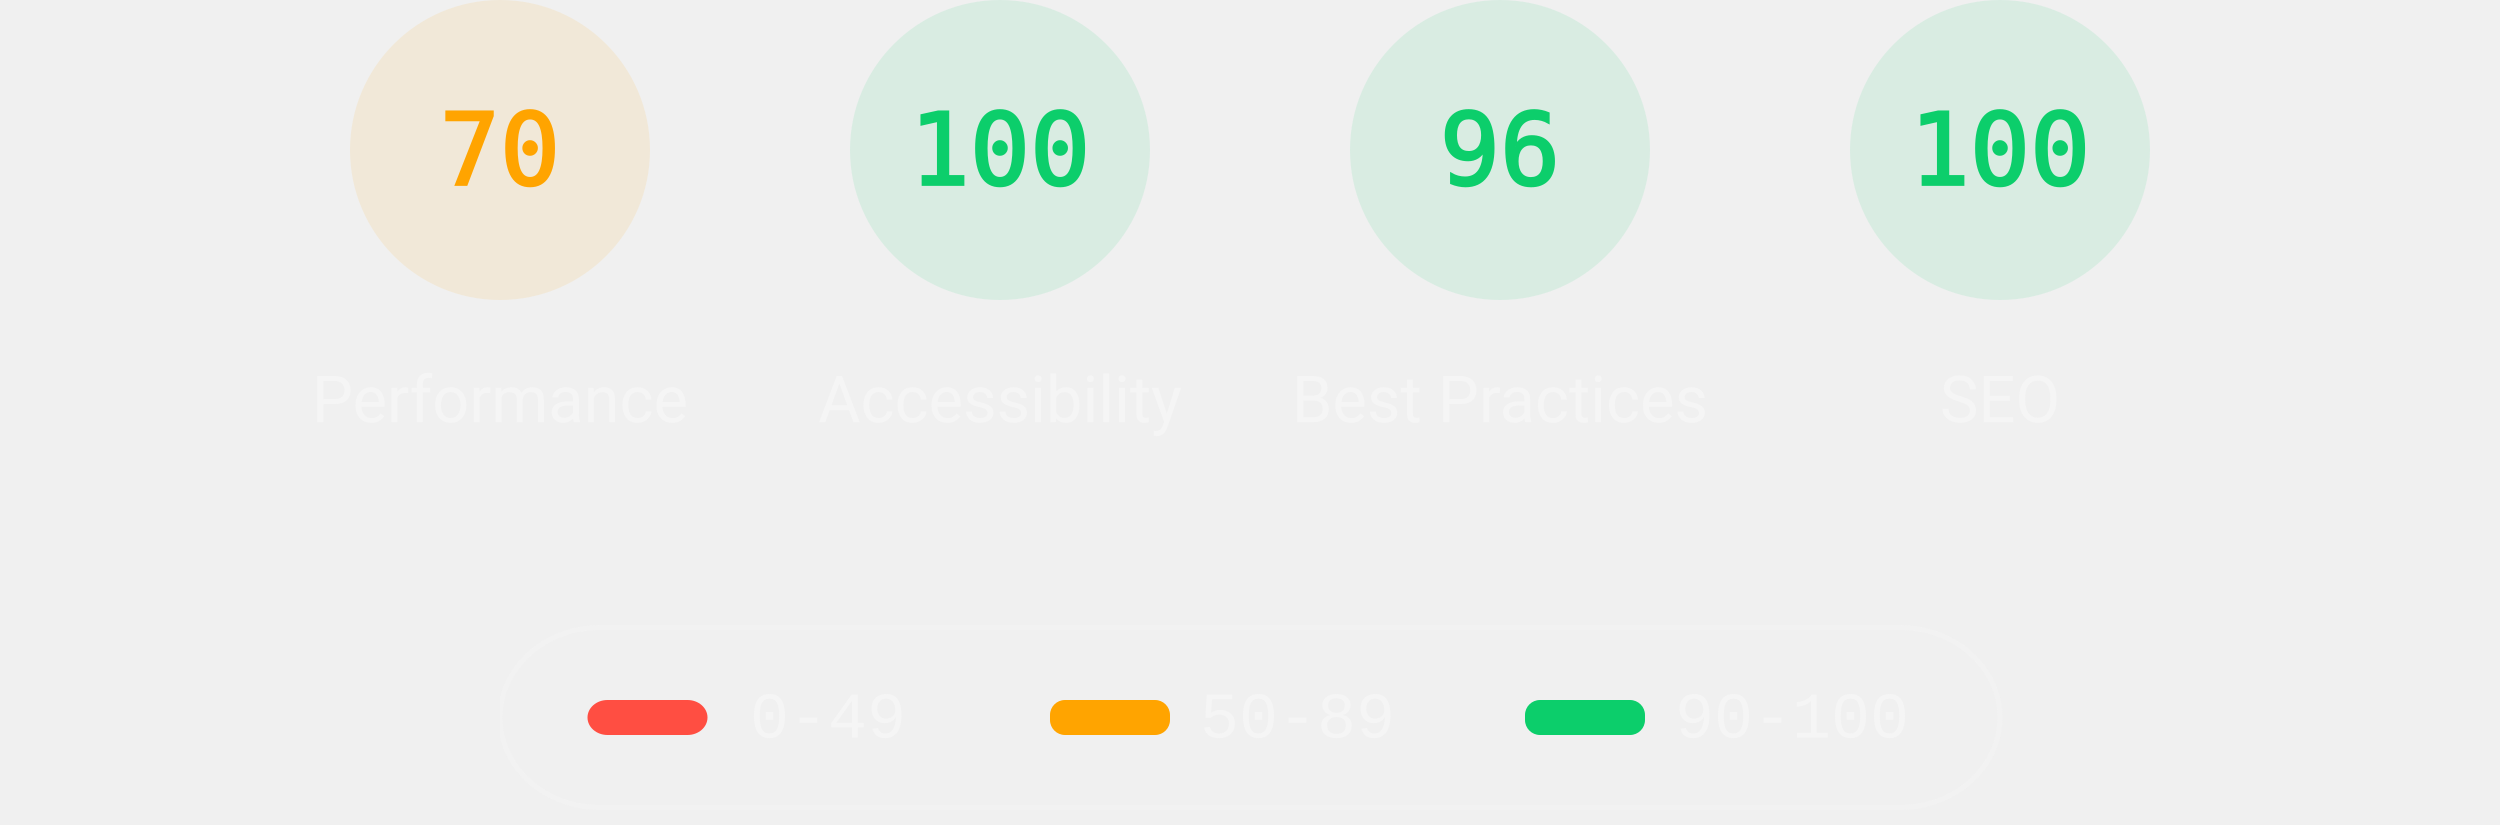
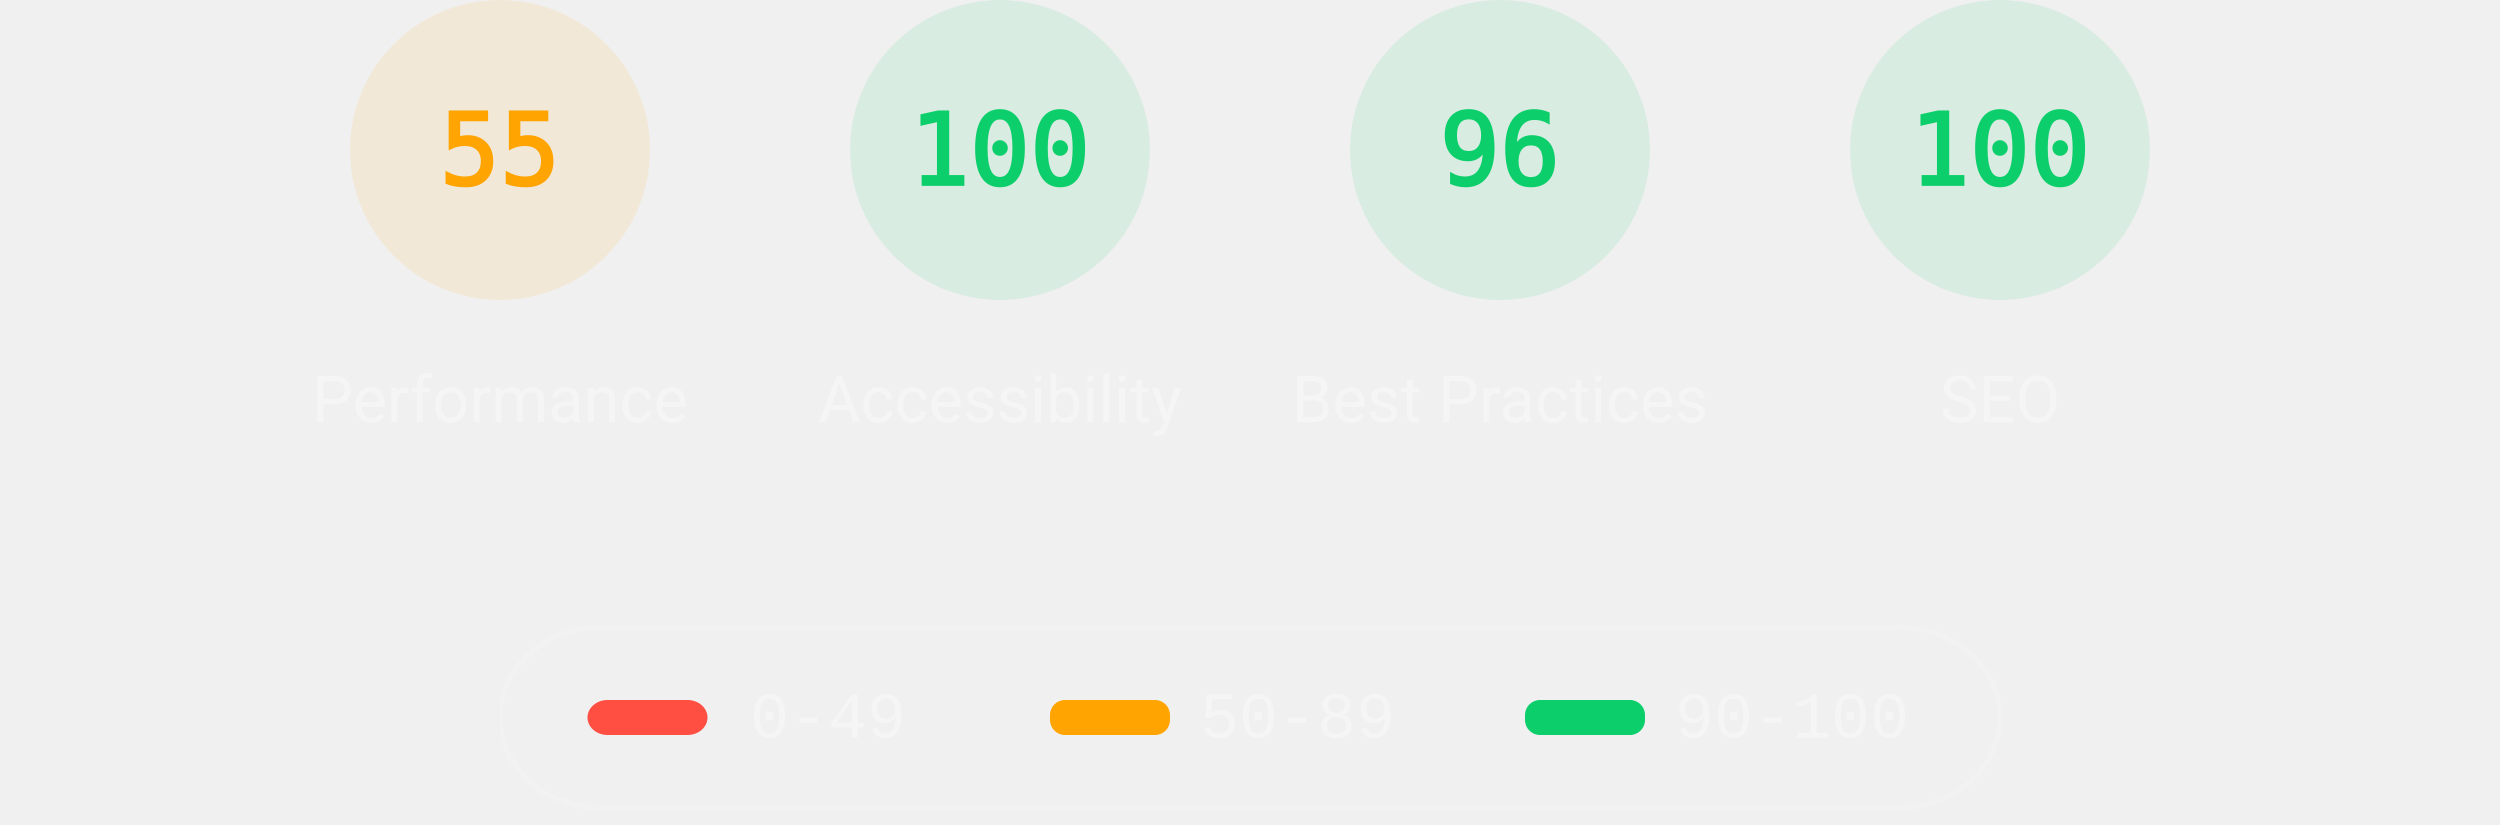
<svg xmlns="http://www.w3.org/2000/svg" class="theme--dark" fill="none" width="1000" height="330">
  <style>
			.gauge-base {
				opacity: 0.1
			}

			.gauge-arc {
				fill: none;
				animation-delay: 250ms;
				stroke-linecap: round;
				transform: rotate(-90deg);
				transform-origin: 100px 60px;
				animation: load-gauge 1s ease forwards
			}

			.guage-text {
				font-size: 40px;
				font-family: monospace;
				text-align: center
			}

			.guage-red {
				color: #ff4e42;
				fill: #ff4e42;
				stroke: #ff4e42
			}
			.guage-orange {
				color: #ffa400;
				fill: #ffa400;
				stroke: #ffa400
			}
			.guage-green {
				color: #0cce6b;
				fill: #0cce6b;
				stroke: #0cce6b
			}
			.theme--agnostic .guage-undefined {
				color: #5c5c5c;
				fill: #5c5c5c;
				stroke: #5c5c5c
			}
			.theme--light .guage-undefined {
				color: #1e1e1e;
				fill: #1e1e1e;
				stroke: #1e1e1e
			}
			.theme--dark .guage-undefined {
				color: #f5f5f5;
				fill: #f5f5f5;
				stroke: #f5f5f5
			}

			.guage-title {
				stroke: none;
				font-size: 26px;
				line-height: 26px;
				font-family: Roboto, Halvetica, Arial, sans-serif
			}
			.metric.guage-title {
				font-family: 'Courier New', Courier, monospace
			}
			.theme--agnostic .guage-title {
				color: #737373;
				fill: #737373
			}
			.theme--light .guage-title {
				color: #212121;
				fill: #212121
			}
			.theme--dark .guage-title {
				color: #f5f5f5;
				fill: #f5f5f5
			}

			@keyframes load-gauge {
				from {
					stroke-dasharray: 0 352.858
				}
			}
			.lh-gauge--pwa__disc {
				fill: #e0e0e0
			}
			.lh-gauge--pwa__logo {
				position: relative;
				fill: #b0b0b0
			}
			.lh-gauge--pwa__invisible {
				display: none
			}
			.lh-gauge--pwa__visible {
				display: inline
			}
			.guage-invisible {
				display: none
			}
			.lh-gauge--pwa__logo--primary-color {
				fill: #304ffe
			}
			.theme--agnostic .lh-gauge--pwa__logo--secondary-color {
				fill: #787878
			}
			.theme--light .lh-gauge--pwa__logo--secondary-color {
				fill: #3d3d3d
			}
			.theme--dark .lh-gauge--pwa__logo--secondary-color {
				fill: #d8b6b6
			}
			.theme--light #svg_2 {
				stroke: #00000022
			}
			.theme--agnostic #svg_2 {
				stroke: #616161
			}
			.theme--light #svg_2 {
				stroke: #00000022
			}
			.theme--dark #svg_2 {
				stroke: #f5f5f566
			}
		</style>
  <svg class="guage-div guage-perf guage-orange" viewBox="0 0 200 200" width="200" height="200" x="100" y="0">
    <circle class="gauge-base" r="56" cx="100" cy="60" stroke-width="8" />
-     <circle class="gauge-arc guage-arc-1" r="56" cx="100" cy="60" stroke-width="8" style="stroke-dasharray: 246.301, 351.858;" />
-     <text class="guage-text" x="100px" y="60px" alignment-baseline="central" dominant-baseline="central" text-anchor="middle">70</text>
+     <circle class="gauge-arc guage-arc-1" r="56" cx="100" cy="60" stroke-width="8" style="stroke-dasharray: 193.522, 351.858;" />
+     <text class="guage-text" x="100px" y="60px" alignment-baseline="central" dominant-baseline="central" text-anchor="middle">55</text>
    <text class="guage-title" x="100px" y="160px" alignment-baseline="central" dominant-baseline="central" text-anchor="middle">Performance</text>
  </svg>
  <svg class="guage-div guage-acc guage-green" viewBox="0 0 200 200" width="200" height="200" x="300" y="0">
    <circle class="gauge-base" r="56" cx="100" cy="60" stroke-width="8" />
    <circle class="gauge-arc guage-arc-2" r="56" cx="100" cy="60" stroke-width="8" style="stroke-dasharray: 351.858, 351.858;" />
    <text class="guage-text" x="100px" y="60px" alignment-baseline="central" dominant-baseline="central" text-anchor="middle">100</text>
    <text class="guage-title" x="100px" y="160px" alignment-baseline="central" dominant-baseline="central" text-anchor="middle">Accessibility</text>
  </svg>
  <svg class="guage-div guage-best guage-green" viewBox="0 0 200 200" width="200" height="200" x="500" y="0">
    <circle class="gauge-base" r="56" cx="100" cy="60" stroke-width="8" />
    <circle class="gauge-arc guage-arc-3" r="56" cx="100" cy="60" stroke-width="8" style="stroke-dasharray: 337.784, 351.858;" />
    <text class="guage-text" x="100px" y="60px" alignment-baseline="central" dominant-baseline="central" text-anchor="middle">96</text>
    <text class="guage-title" x="100px" y="160px" alignment-baseline="central" dominant-baseline="central" text-anchor="middle">Best Practices</text>
  </svg>
  <svg class="guage-div guage-seo guage-green" viewBox="0 0 200 200" width="200" height="200" x="700" y="0">
    <circle class="gauge-base" r="56" cx="100" cy="60" stroke-width="8" />
    <circle class="gauge-arc guage-arc-4" r="56" cx="100" cy="60" stroke-width="8" style="stroke-dasharray: 351.858, 351.858;" />
    <text class="guage-text" x="100px" y="60px" alignment-baseline="central" dominant-baseline="central" text-anchor="middle">100</text>
    <text class="guage-title" x="100px" y="160px" alignment-baseline="central" dominant-baseline="central" text-anchor="middle">SEO</text>
  </svg>
  <svg class="guage-div guage-pwa guage-invisible" viewBox="0 0 200 200" width="200" height="200" x="900" y="0">
    <svg viewBox="0 0 60 60" width="112" height="112" x="44" y="4">
      <defs>
        <linearGradient id="lh-gauge--pwa__check-circle__gradient-0" x1="50%" y1="0%" x2="50%" y2="100%">
          <stop stop-color="#00C852" offset="0%" />
          <stop stop-color="#009688" offset="100%" />
        </linearGradient>
        <linearGradient id="lh-gauge--pwa__installable__shadow-gradient-0" x1="76.056%" x2="24.111%" y1="82.995%" y2="24.735%">
          <stop stop-color="#A5D6A7" offset="0%" />
          <stop stop-color="#80CBC4" offset="100%" />
        </linearGradient>
        <linearGradient id="lh-gauge--pwa__fast-reliable__shadow-gradient-0" x1="76.056%" y1="82.995%" x2="25.678%" y2="26.493%">
          <stop stop-color="#64B5F6" offset="0%" />
          <stop stop-color="#2979FF" offset="100%" />
        </linearGradient>
        <g id="lh-gauge--pwa__fast-reliable-badge-0">
          <circle fill="#FFFFFF" cx="10" cy="10" r="10" />
          <path fill="#304FFE" d="M10 3.58l5.25 2.34v3.5c0 3.23-2.24 6.26-5.25 7-3.01-.74-5.25-3.77-5.25-7v-3.5L10 3.58zm-.47 10.74l2.76-4.83.03-.07c.04-.08 0-.24-.22-.24h-1.64l.47-3.26h-.47l-2.7 4.77c-.02.01.05-.1-.04.05-.09.16-.1.31.18.31h1.63l-.47 3.27h.47z" />
        </g>
        <g id="lh-gauge--pwa__installable-badge-0">
          <circle fill="#FFFFFF" cx="10" cy="10" r="10" />
          <path fill="#009688" d="M10 4.167A5.835 5.835 0 0 0 4.167 10 5.835 5.835 0 0 0 10 15.833 5.835 5.835 0 0 0 15.833 10 5.835 5.835 0 0 0 10 4.167zm2.917 6.416h-2.334v2.334H9.417v-2.334H7.083V9.417h2.334V7.083h1.166v2.334h2.334v1.166z" />
        </g>
      </defs>
      <g stroke="none" fill-rule="nonzero">
        <circle class="lh-gauge--pwa__disc" cx="30" cy="30" r="30" />
        <g class="lh-gauge--pwa__logo">
          <path d="M35.66 19.39l.7-1.75h2L37.4 15 38.6 12l3.4 9h-2.51l-.58-1.61z" />
          <path d="M33.52 21l3.65-9h-2.42l-2.5 5.82L30.5 12h-1.86l-1.9 5.82-1.35-2.65-1.21 3.72L25.4 21h2.38l1.72-5.2 1.64 5.2z" />
          <path fill-rule="nonzero" d="M20.3 17.91h1.48c.45 0 .85-.05 1.2-.15l.39-1.18 1.07-3.3a2.64 2.64 0 0 0-.28-.37c-.55-.6-1.36-.91-2.42-.91H18v9h2.3V17.9zm1.96-3.84c.22.22.33.5.33.87 0 .36-.1.65-.29.87-.2.23-.59.35-1.15.35h-.86v-2.41h.87c.52 0 .89.1 1.1.32z" />
        </g>
        <rect class="lh-gauge--pwa__component lh-gauge--pwa__na-line lh-gauge--pwa__invisible" fill="#FFFFFF" x="20" y="32" width="20" height="4" rx="2" />
        <g class="lh-gauge--pwa__component lh-gauge--pwa__fast-reliable-badge lh-gauge--pwa__invisible" transform="translate(20, 29)">
          <path fill="url(#lh-gauge--pwa__fast-reliable__shadow-gradient-0)" d="M33.63 19.49A30 30 0 0 1 16.2 30.36L3 17.14 17.14 3l16.49 16.49z" />
          <use href="#lh-gauge--pwa__fast-reliable-badge-0" />
        </g>
        <g class="lh-gauge--pwa__component lh-gauge--pwa__installable-badge lh-gauge--pwa__invisible" transform="translate(20, 29)">
          <path fill="url(#lh-gauge--pwa__installable__shadow-gradient-0)" d="M33.629 19.487c-4.272 5.453-10.391 9.39-17.415 10.869L3 17.142 17.142 3 33.63 19.487z" />
          <use href="#lh-gauge--pwa__installable-badge-0" />
        </g>
        <g class="lh-gauge--pwa__component lh-gauge--pwa__fast-reliable-installable-badges lh-gauge--pwa__invisible">
          <g transform="translate(8, 29)">
            <path fill="url(#lh-gauge--pwa__fast-reliable__shadow-gradient-0)" d="M16.321 30.463L3 17.143 17.142 3l22.365 22.365A29.864 29.864 0 0 1 22 31c-1.942 0-3.84-.184-5.679-.537z" />
            <use href="#lh-gauge--pwa__fast-reliable-badge-0" />
          </g>
          <g transform="translate(32, 29)">
            <path fill="url(#lh-gauge--pwa__installable__shadow-gradient-0)" d="M25.982 11.84a30.107 30.107 0 0 1-13.08 15.203L3 17.143 17.142 3l8.84 8.84z" />
            <use href="#lh-gauge--pwa__installable-badge-0" />
          </g>
        </g>
        <g class="lh-gauge--pwa__component lh-gauge--pwa__check-circle lh-gauge--pwa__invisible" transform="translate(18, 28)">
          <circle fill="#FFFFFF" cx="12" cy="12" r="12" />
          <path fill="url(#lh-gauge--pwa__check-circle__gradient-0)" d="M12 2a10 10 0 1 0 0 20 10 10 0 0 0 0-20zm-2 15l-5-5 1.41-1.41L10 14.17l7.59-7.59L19 8l-9 9z" />
        </g>
      </g>
    </svg>
    <text class="guage-title" y="160px" alignment-baseline="central" dominant-baseline="central" text-anchor="middle">
      <tspan x="100px" dy="-6px">Progressive</tspan>
      <tspan x="100px" dy="30px">Web App</tspan>
    </text>
  </svg>
  <svg width="604" height="76" x="200" y="250">
    <g>
      <rect fill="none" id="canvas_background" height="80" width="604" y="-1" x="-1" />
      <g display="none" overflow="visible" y="0" x="0" height="100%" width="100%" id="canvasGrid">
        <rect fill="url(#gridpattern)" stroke-width="0" y="0" x="0" height="100%" width="100%" />
      </g>
    </g>
    <g>
      <rect fill-opacity="0" stroke-width="2" rx="40" id="svg_2" height="72" width="600" y="1" x="0" fill="#000000" />
      <rect stroke="#000" rx="8" id="svg_3" height="14" width="48" y="30" x="35" stroke-opacity="null" stroke-width="0" fill="#ff4e42" />
      <rect stroke="#000" rx="6" id="svg_4" height="14" width="48" y="30" x="220" stroke-opacity="null" stroke-width="0" fill="#ffa400" />
      <rect stroke="#000" rx="6" id="svg_5" height="14" width="48" y="30" x="410" stroke-opacity="null" stroke-width="0" fill="#0cce6b" />
      <text class="metric guage-title" xml:space="preserve" text-anchor="start" font-size="26" id="svg_6" y="45" x="100" stroke-opacity="null" stroke-width="0" stroke="#000">0-49</text>
      <text class="metric guage-title" xml:space="preserve" text-anchor="start" font-size="26" id="svg_7" y="45" x="280" stroke-opacity="null" stroke-width="0" stroke="#000">50-89</text>
      <text class="metric guage-title" xml:space="preserve" text-anchor="start" font-size="26" id="svg_8" y="45" x="470" stroke-opacity="null" stroke-width="0" stroke="#000">90-100</text>
    </g>
  </svg>
</svg>
